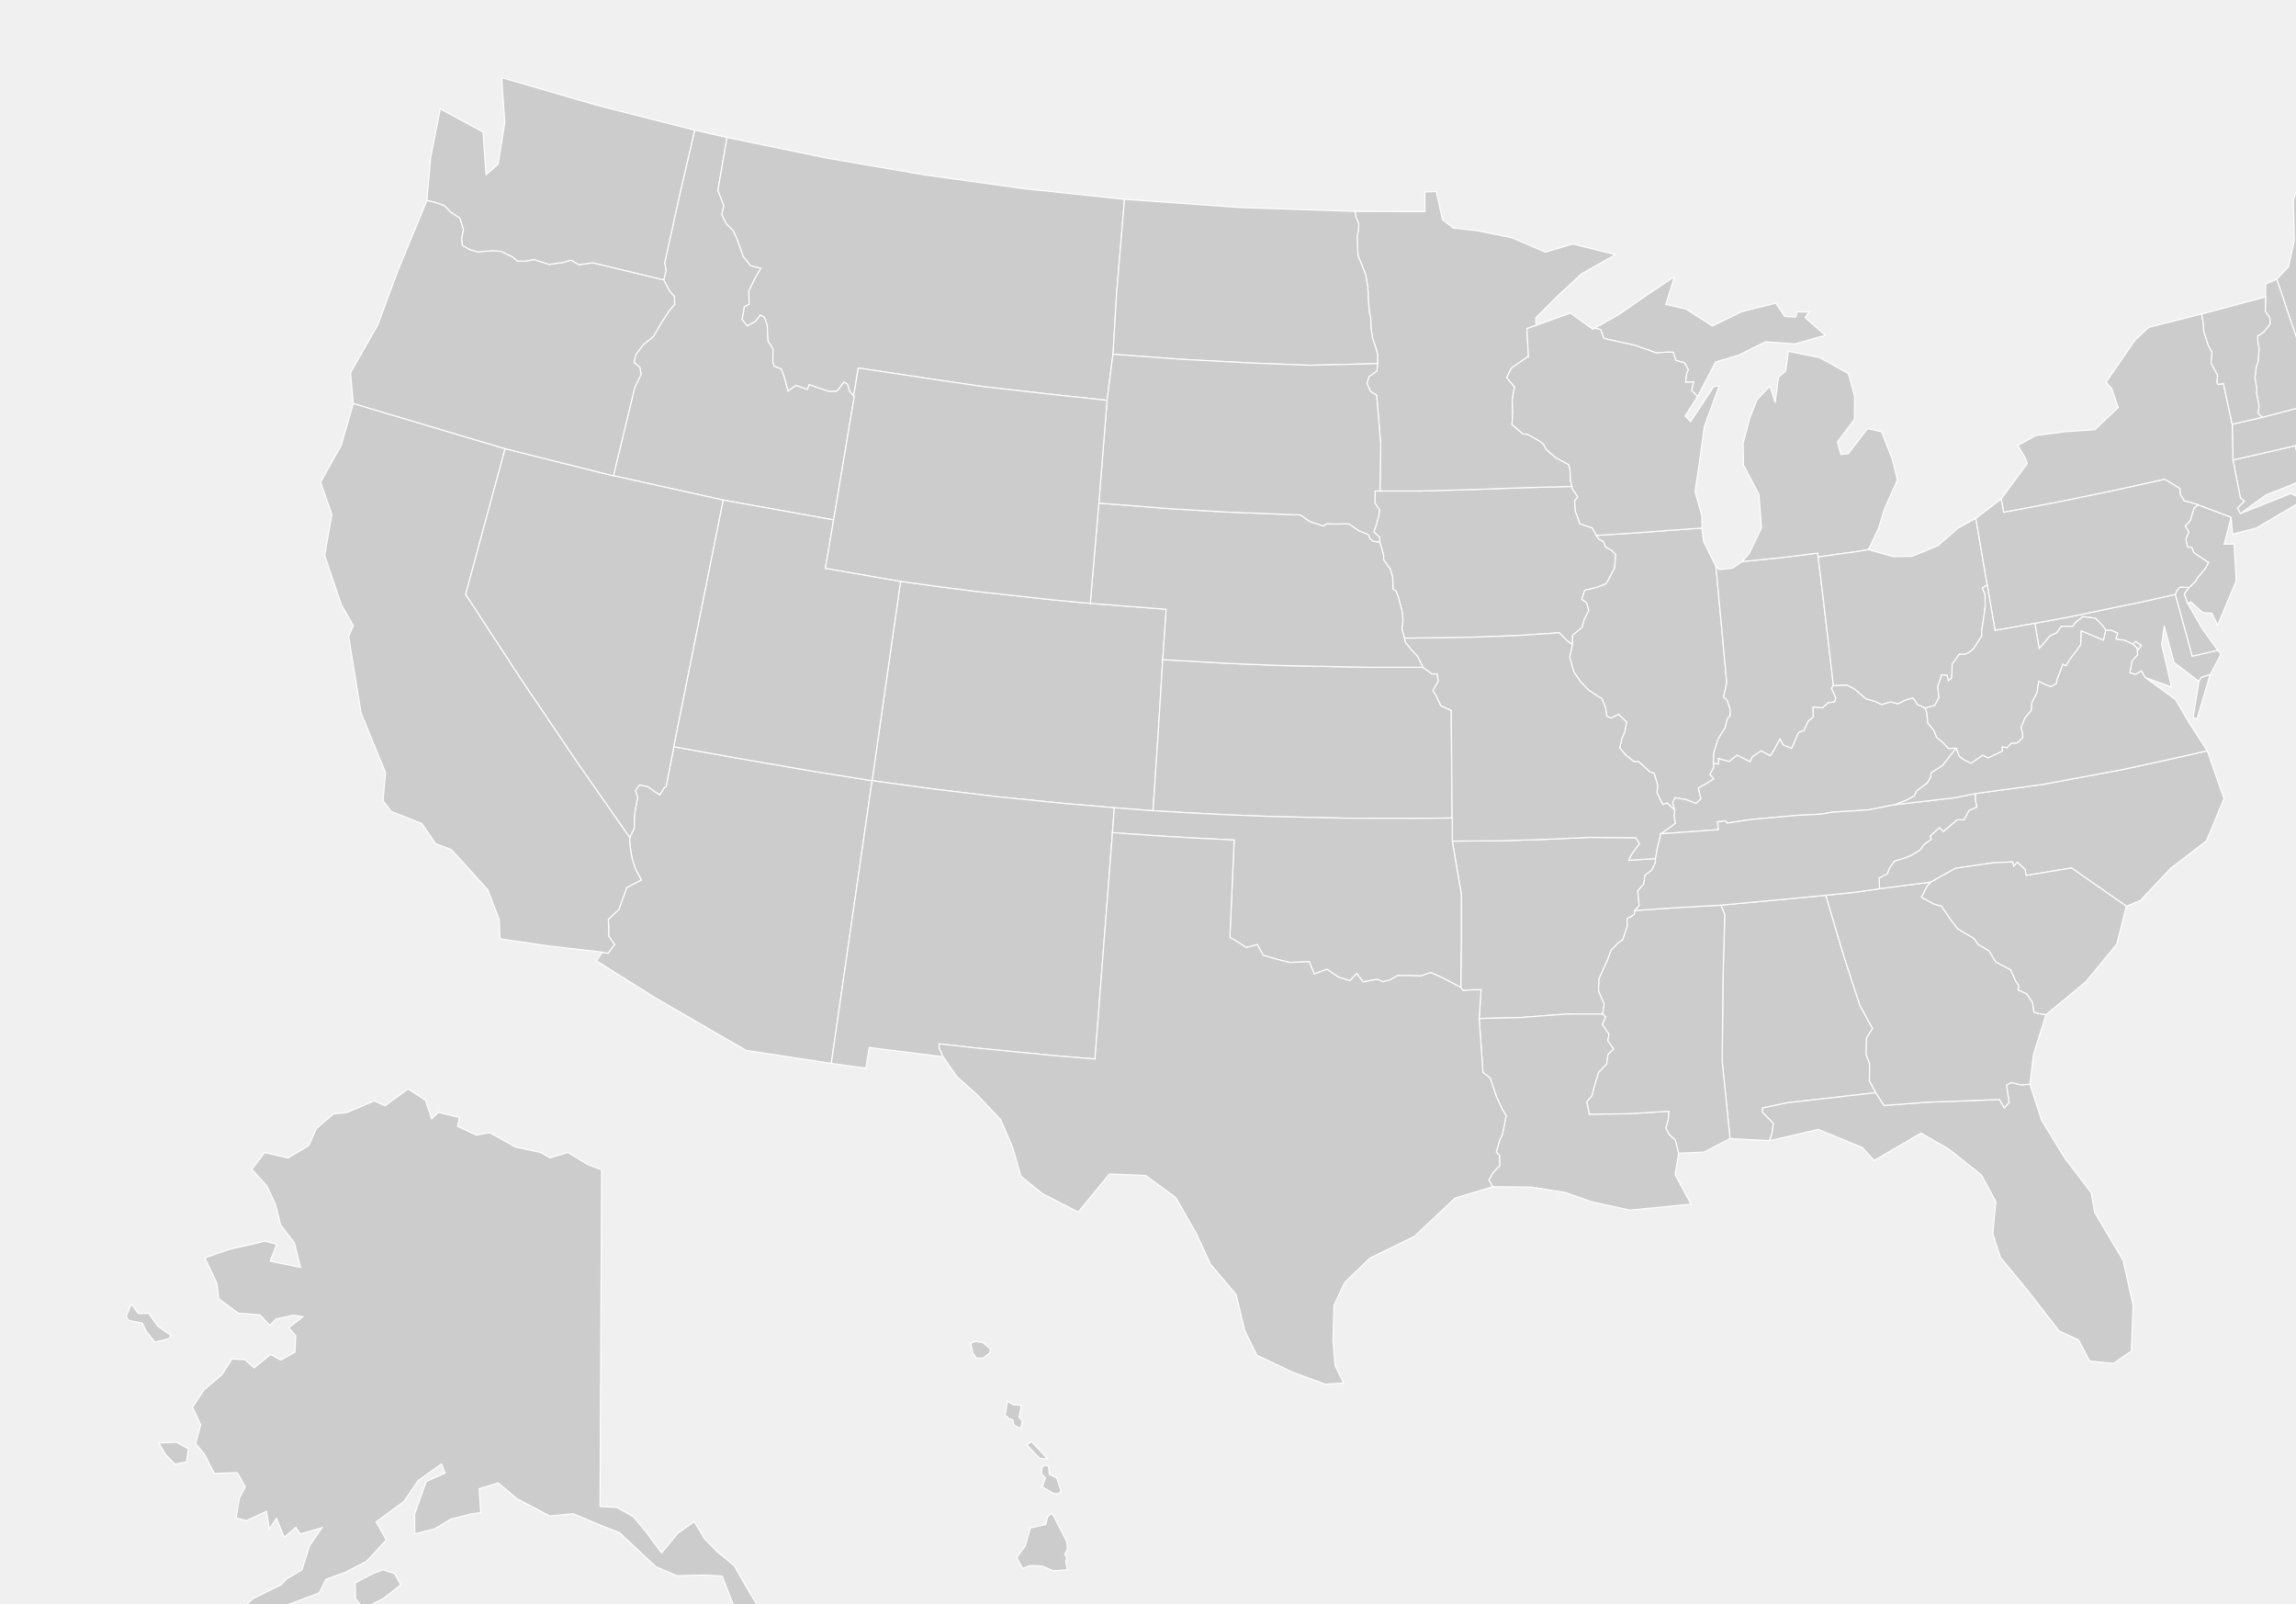
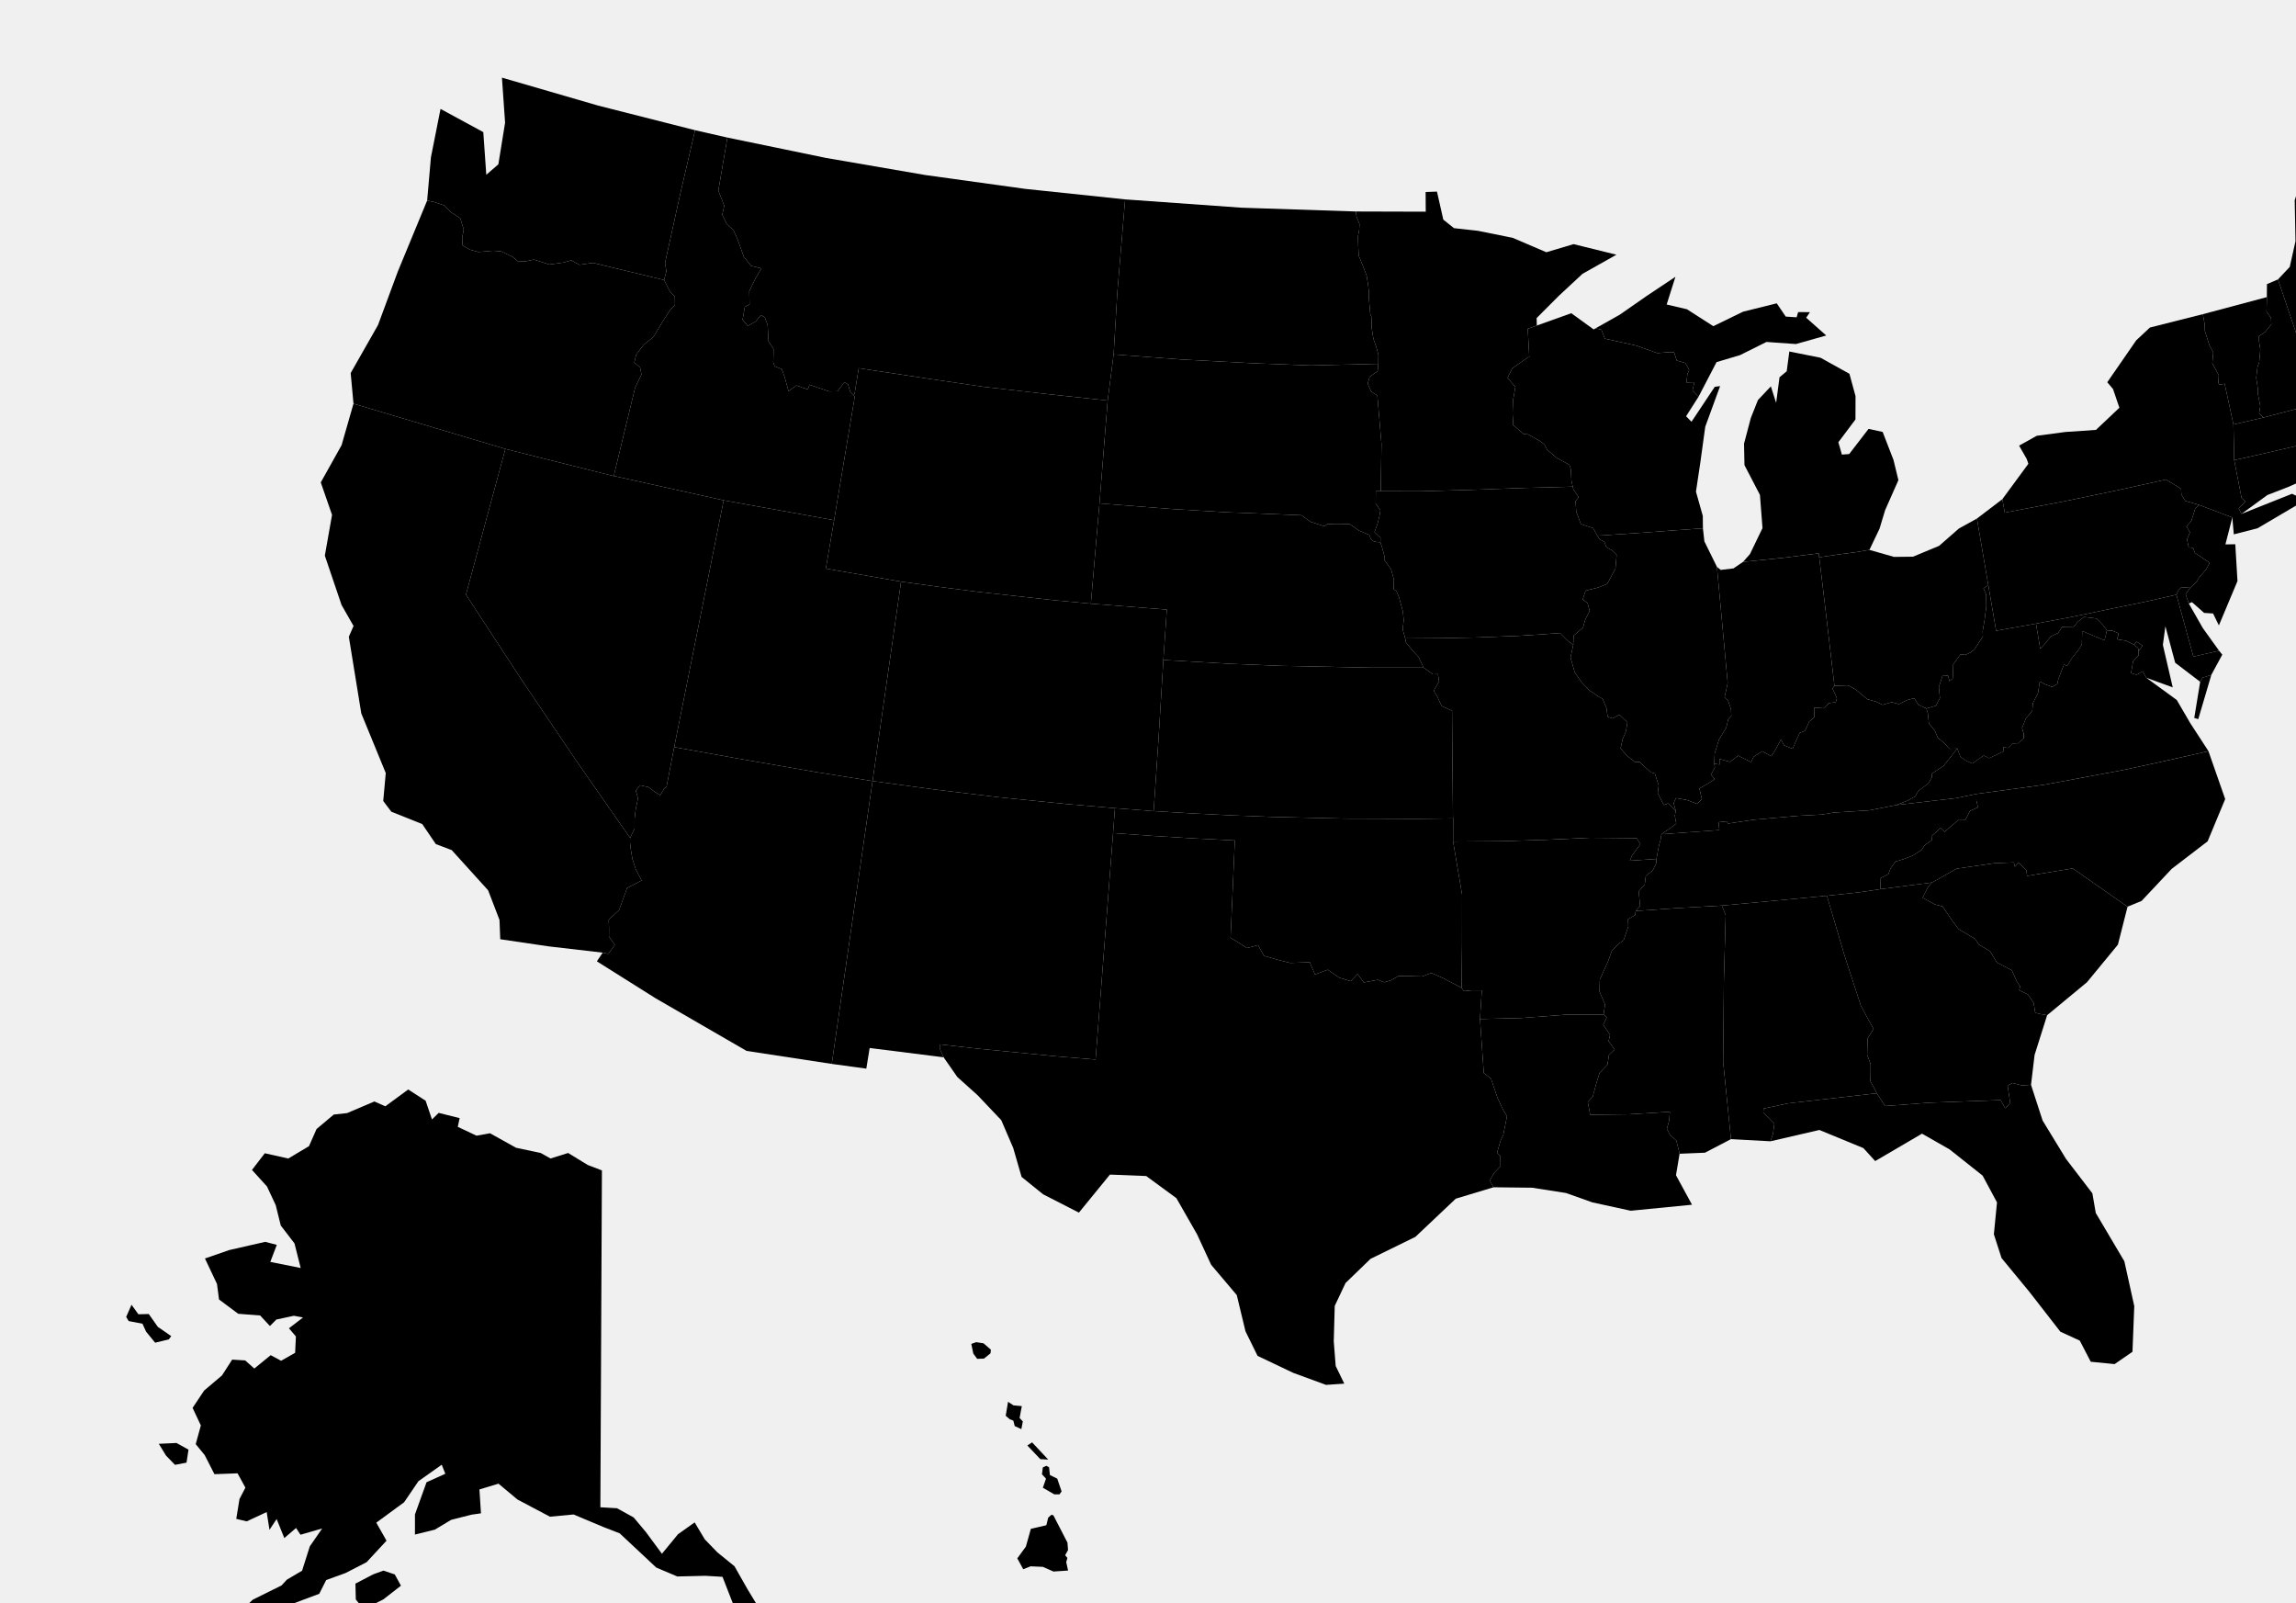
<svg xmlns="http://www.w3.org/2000/svg" version="1.1">
  <defs>
-     <style type="text/css">
- 			.land
- 			{
- 				fill: #CCCCCC;
- 				fill-opacity: 1;
- 				stroke:white;
- 				stroke-opacity: 1;
- 				stroke-width:0.5;
- 			}
- 		</style>
-   </defs>
+ 		
+ 		
+ 
+ 	</defs>
  <g>
    <path id="US-AK" title="Alaska" class="land" d="M191.8,495.91l2.87,8.43l3.02,-2.96l9.45,2.36l-0.85,3.93l8.45,3.99l6.07,-1.1l11.73,6.53l11.14,2.37l4.41,2.47l7.93,-2.48l8.81,5.39l6.42,2.46l0,0l-0.29,61.92l-0.41,89.84l7.5,0.44l7.5,4.15l5.52,6.58l7.22,9.78l7.24,-8.8l7.5,-5.33l4.57,7.63l5.67,5.86l7.72,6.27l5.88,10.36l9.87,16.24l15.03,7.91l1.32,9.26l-3.88,7.62l-5.24,-5.02l-7.87,-3.96l-3.56,-12.68l-11.56,-11.14l-5.39,-13.83l-7.71,-0.46l-12.67,0.3l-9.46,-4l-16.5,-15.44l-7.41,-2.87l-13.37,-5.62l-10.64,1l-14.65,-7.75l-8.54,-7.13l-8.59,2.6l0.69,10.76l-4.31,0.62l-9.17,2.34l-7.32,4.4l-8.95,2.21v-9.05l5.22,-14.52l8.47,-3.82l-1.62,-4.08l-10.5,7.43l-6.45,9.48L169.57,686l4.61,8.12l-8.97,9.68l-9.49,4.89l-8.73,3.17l-3.13,6.19l-14.01,5.24l-3.92,6.35l-10.87,4.25l-5.39,-2.33l-8.57,2.31l-9.52,2.92l-8.06,3.09l-15.29,0.34l-0.64,-2.74l10.79,-4.25l9.15,-2.37l10.61,-5.76l10.46,0.68l5.31,-5.08l12.97,-6.42l2.37,-2.58l6.88,-4.06l3.48,-10.97l5.58,-8.06l-9.78,2.83l-1.99,-3.05l-5.29,4.55l-3.47,-8.58l-3.22,4.87l-1.26,-8.01l-9,4.19l-4.71,-1.12l1.45,-8.95l2.67,-5.11l-3.54,-6.46l-10.41,0.39l-4.4,-8.61l-4.04,-4.93l2.31,-8.42l-3.72,-7.91l5.2,-7.81l8.05,-6.82l4.58,-7.12l5.87,0.36l4.11,3.66l7.39,-6.02l4.68,2.52l6.33,-3.59l0.34,-7.37l-3.13,-3.67l6.35,-4.88l-4.14,-0.76l-7.89,1.7l-2.89,2.92l-4.41,-4.75l-9.88,-0.77l-8.65,-6.44l-0.92,-7.01l-5.42,-11.46l10.92,-3.79l16.26,-3.71l5.19,1.37l-2.92,7.67l13.69,2.75l-2.8,-11.1l-6.17,-8.03l-2.27,-9.16l-3.95,-8.45l-6.76,-7.45l5.78,-7.51l10.57,2.37l9.34,-5.56l3.41,-7.73l7.78,-6.53l5.97,-0.64l12.31,-5.24l4.93,2.18l10.31,-7.58L191.8,495.91zM59.27,587.82l3.09,4.29l4.68,-0.11l4.08,5.78l6.04,4.18l-1.08,1.46l-6.17,1.5l-4.07,-4.97l-1.64,-3.58l-6.21,-1.19l-1.13,-1.88L59.27,587.82zM84.05,658.96l-5.19,0.99l-4.04,-4.16l-3.25,-5.32l7.96,-0.37l5.42,3L84.05,658.96zM172.79,720.54l-8.89,4.49l-3.56,-4.44l-0.17,-7.13l8.04,-4.19l4.56,-1.67l5.13,1.72l2.78,5.07L172.79,720.54z" />
    <path id="US-AL" title="Alabama" class="land" d="M823.25,403.55L831.37,431.02L838.53,452.95L842.13,459.7L844.3,463.54L841.61,467.9L841.4,475.24L842.96,479.38L842.96,483.45L842.88,487.23L844.46,489.98L845.75,492.54L805.82,497.08L794.73,499.45L794.58,501.21L799.58,506.33L798.97,510.92L797.83,514.18L780.04,513.21L776.52,478.48L776.84,441.91L777.66,412.26L775.95,407.99L799.35,405.82z" />
    <path id="US-AR" title="Arkansas" class="land" d="M746.45,386.99L746.39,388.88L744.74,392.2L741.65,394.62L741.19,398.42L738.45,401.59L739.1,408.17L737.11,410.42L736.87,412.24L733.64,414.14L733.77,417.43L731.63,423.65L729.53,425.07L726.38,428.35L724.64,433.14L720.94,441.29L720.79,446.7L723.3,452.55L722.62,457.07L706.39,457.09L685.47,458.65L666.94,459.1L667.77,446.16L663.36,446.16L659.67,446.53L658.64,445.06L658.85,425.16L658.87,403.06L654.82,379.13L677.08,378.97L697.32,378.33L716.63,377.44L737.54,377.61L739.25,380.31L737.34,382.88L735.44,385.46L734.45,387.78z" />
    <path id="US-AZ" title="Arizona" class="land" d="M393.21,351.89L374.82,479.32L336.43,473.46L295.45,449.76L268.97,433.11L271.6,429.19L274.1,429.74L277.1,425.71L274.42,421.95L274.45,418.47L274.3,414.34L279,409.98L282.58,400.09L289.13,396.66L286.51,391.67L284.99,386.99L284.28,382.78L283.9,379.56L283.94,377.49L285.97,373.36L285.98,368.82L286.5,364.43L287.5,359.65L286.52,356.27L288.33,353.79L292.12,354.57L295.26,356.86L297.54,358.24L299.42,355.09L300.35,354.51L303.82,336.59L332.7,341.78L367.14,347.74z" />
    <path id="US-CA" title="California" class="land" d="M227.74,202.25L209.97,267.9L234.88,306L259.69,342.73L283.94,377.49L283.9,379.56L284.28,382.78L284.99,386.99L286.51,391.67L289.13,396.66L282.58,400.09L279,409.98L274.3,414.34L274.45,418.47L274.42,421.95L277.1,425.71L274.1,429.74L271.6,429.19L247.2,426.36L225.43,423.15L225.09,414.45L219.96,401.1L203.57,383L196.4,380.28L190.28,371.27L176.35,365.7L172.7,360.88L173.84,348.28L162.81,321.41L157.2,286.87L159.32,282.02L153.91,272.55L146.38,250.33L149.63,231.97L144.55,217.34L153.92,200.58L159.29,181.87z" />
    <path id="US-CO" title="Colorado" class="land" d="M524.26,297.34L522.11,332.21L519.88,365.43L502.43,364.1L480.73,362.25L449.96,359.16L421.42,355.72L393.21,351.89L406.05,262.04L423.12,264.4L440.2,266.58L474.43,270.36L491.58,271.97L525.81,274.63L524.3,296.61z" />
    <path id="US-CT" title="Connecticut" class="land" d="M1034.84,200.91L1038.24,212.85L1038.11,216.33L1031.11,219.4L1021.77,223.02L1010.11,231.52L1008.84,228.98L1011.92,225.92L1010.14,224.38L1006.81,207.31L1019.47,204.48z" />
    <path id="US-DC" title="Washington, DC" class="land" d="M963.72,293.35L963.53,292.03L961.68,290.43L962.86,289.07L965.55,290.9z" />
    <path id="US-DE" title="Delaware" class="land" d="M986.93,264.85L984.93,267.74L986.35,271.89L992.67,282.97L1000,293.17L988.42,295.83L980.78,267.93L981.69,265.89L983,264.55z" />
    <path id="US-FL" title="Florida" class="land" d="M915.25,488.75L920.47,504.83L931.05,522.16L942.9,537.63L944.43,546.48L957.31,568.23L961.78,588.44L960.97,609.01L952.91,614.56L942.16,613.5L937.22,603.98L928.48,599.97L914.49,581.98L901.97,566.79L898.51,556.09L899.92,541.71L893.44,529.65L878.58,517.85L866.13,510.74L845.03,523.09L839.71,517.25L819.88,509.08L797.83,514.18L798.97,510.92L799.58,506.33L794.58,501.21L794.73,499.45L805.82,497.08L845.75,492.54L849.47,498.29L869.32,496.79L901.59,495.62L903.65,499.35L905.87,496.93L904.7,489.07L906.93,487.93L911.06,488.99z" />
    <path id="US-GA" title="Georgia" class="land" d="M870.54,397.61L868.77,399.77L866.4,404.45L871.95,407.48L875.38,408.38L879.89,414.99L882.71,418.65L890.05,423L891.77,425.6L896.8,428.57L899.84,433.58L906.61,437.16L908.79,442.08L910.32,444.39L909.93,446.15L913.88,448.03L916.46,451.94L917.13,456.23L919.03,456.77L922.51,457.38L916.86,475.27L915.25,488.75L911.06,488.99L906.93,487.93L904.7,489.07L905.87,496.93L903.65,499.35L901.59,495.62L869.32,496.79L849.47,498.29L845.75,492.54L844.46,489.98L842.88,487.23L842.96,483.45L842.96,479.38L841.4,475.24L841.61,467.9L844.3,463.54L842.13,459.7L838.53,452.95L831.37,431.02L823.25,403.55L837.59,402.05L847.46,400.57z" />
    <path id="US-HI" title="Hawaii" class="land" d="M443.39,612.09l-3.04,0.1l-1.75,-2.38l-0.9,-4.35l2.24,-0.78l3.28,0.52l3.31,2.87l-0.17,1.63L443.39,612.09zM460.92,640.38l-0.66,3.48l-2.99,-1.37l-0.62,-2.43l-1.04,-0.48l-0.48,-0.1l-1.92,-1.63l1.05,-6.3l2.46,1.6l3.75,0.34l-1,5.34L460.92,640.38zM472.36,657.57l-3.54,-0.18l-5.86,-6.16l2.14,-1.41L472.36,657.57zM472.75,661.08l0.38,3.47l3.3,1.61l1.96,5.74l-0.91,1.33l-2.35,0.03l-5.18,-3l1.42,-4.08l-1.82,-1.98l0.38,-3.08l1.6,-0.74L472.75,661.08zM464.41,705.67l-3.3,1.32l-2.68,-4.91l3.87,-5.3l2.25,-8.02l6.97,-1.6l0.83,-3.42l1.47,-1.3l0.87,0.25l6.34,12.29l0.27,3.33l-1.3,2.37l1.01,1.2l-0.53,1.9l0.83,3.79l-6.57,0.44l-4.82,-2.11L464.41,705.67z" />
    <path id="US-IA" title="Iowa" class="land" d="M708.74,219.26L709.04,220.49L711.39,223.98L710,225.78L710.31,230.55L711.1,232.54L712.37,236.09L717.96,237.96L719.79,241.33L720.87,243L722.93,244.04L723.88,246.44L726.64,248.09L728.51,249.94L727.99,256.09L725.17,261.42L724.13,263.12L720.32,264.66L714.53,266.11L713.21,270.09L715.43,271.74L716.35,275.21L714.32,279.26L713.36,282.76L709.11,286.36L708.97,290.51L706.51,288.74L703.03,285.22L684.16,286.48L664.27,287.22L648.77,287.52L633.24,287.62L632.09,283.51L632.57,279.45L632.19,275.54L630.42,268.99L629.29,266.28L628.06,265.54L627.94,260.29L626.88,256.53L623.81,252.24L623.86,250.36L622.8,246.61L622.06,244.34L622.09,242.26L619.39,239.72L620.76,236L621.65,232.36L622.06,229.89L619.95,226.86L620.01,221.31L622.21,221.31L640.32,221.33L662.83,220.7L687.01,219.83z" />
    <path id="US-ID" title="Idaho" class="land" d="M384.7,178.06L385.21,178.56L375.87,234.37L326.11,225.41L276.58,214.43L286.18,174.71L289.06,168.74L288.45,165.54L285.82,163.34L286.7,159.8L290.12,155.29L294.56,151.7L298.48,145.04L301.92,139.8L304.17,137.26L304.11,133.69L301.91,131.28L299.24,126.14L300.3,122.21L299.68,118.48L306.56,87.28L313.23,58.66L327.79,61.98L323.71,85.85L326.37,92.69L325.47,96.73L327.51,100.93L330.57,103.82L332.38,107.84L335.18,115.68L338.48,119.77L343.09,120.94L340.37,125.56L337.65,131.15L337.77,137.18L335.65,138.25L334.63,144.02L336.98,146.81L340.63,144.78L342.87,141.95L344.65,142.95L345.92,146.4L346.33,153.84L348.59,157.19L348.46,163.24L349.11,165.06L352.25,166.24L353.6,169.87L355.34,176.23L358.88,173.67L363.99,175.46L364.82,173.33L373.63,176.35L377.44,176.27L380.5,172.2L382.13,173.11L383.16,176.53z" />
    <path id="US-IL" title="Illinois" class="land" d="M767.4,237.97L767.4,238.03L768.06,243.91L773.71,255.38L773.71,255.38L773.71,255.38L776.14,281.56L778.56,307.71L777.15,314.18L778.75,315.7L780.04,319.47L780.19,322.52L778.83,324.03L777.89,327.89L774.65,333.15L772.69,339.44L772.52,344.06L772.79,345.73L771.03,349.05L772.75,351.05L769.73,352.97L765.81,355.21L766.92,360.09L764.7,362.15L760.16,360.41L755.25,359.56L754.19,361.85L755.15,365.22L751.67,361.95L749.76,362.68L747.04,357.29L747.46,353.85L745.73,348.47L743.87,347.93L738.83,343.28L736.79,343.33L733.04,340.37L730.3,337.13L731.2,333.08L732.64,329.68L733.38,325.44L729.78,322.01L726.52,323.68L724.45,322.85L723.94,319.08L722.22,314.86L720.54,313.92L716.32,311.1L712.77,307.43L709.63,302.92L707.74,296.22L708.97,290.51L709.11,286.36L713.36,282.76L714.32,279.26L716.35,275.21L715.43,271.74L713.21,270.09L714.53,266.11L720.32,264.66L724.13,263.12L725.17,261.42L727.99,256.09L728.51,249.94L726.64,248.09L723.88,246.44L722.93,244.04L720.87,243L719.79,241.33L736.92,240.23L754.43,238.94L767.35,238.03L767.34,237.97z" />
    <path id="US-IN" title="Indiana" class="land" d="M819.8,251.07L822.26,271.46L824.84,293.39L826.66,309L825.79,310.19L827.78,314.61L827.23,316.37L824.27,316.77L821.75,319.09L817.48,318.77L817.61,323.14L815.31,325.08L813.42,329.22L810.98,330.21L807.81,337.35L803.98,335.81L802.57,333.17L799.94,337.99L798.22,340.71L794.11,338.45L790.21,341.01L789.07,343.34L783.23,340.43L779.62,343.26L774.85,341.93L774.89,344.44L772.52,344.06L772.69,339.44L774.65,333.15L777.89,327.89L778.83,324.03L780.19,322.52L780.04,319.47L778.75,315.7L777.15,314.18L778.56,307.71L776.14,281.56L773.71,255.38L773.71,255.38L775.41,256.76L781.16,256.08L785.48,253.14L785.48,253.14L803.69,251.3L819.57,249.31z" />
    <path id="US-KS" title="Kansas" class="land" d="M654.77,368.71L638.81,368.9L606.07,368.79L573.32,368.04L555.14,367.35L536.98,366.45L519.88,365.43L522.11,332.21L524.26,297.34L524.29,297.34L554.73,299.07L577.39,299.98L617.51,300.79L641.53,300.79L645.7,303.78L647.97,303.71L648.51,306.99L646.09,311.22L647.45,313.36L649.68,318.1L654.35,320.18L654.53,344.47z" />
    <path id="US-KY" title="Kentucky" class="land" d="M868.09,319.18L868.74,321.26L869.24,325.93L871.88,329.12L873.25,332.39L876.29,334.91L878.49,337.35L882.03,337.23L875.89,345L870.68,348.46L870.51,350.34L868.95,352.99L864.4,356.38L863.09,358.79L859.56,360.71L854.51,362.7L842.33,365.07L826.21,366.09L821.02,366.98L810.52,367.52L799.86,368.47L790.05,369.33L778.72,371.03L778.04,370.05L774.43,370.42L774.8,373.97L748.7,375.84L752.62,373.16L755.37,371.06L754.75,367.53L755.15,365.22L754.19,361.85L755.25,359.56L760.16,360.41L764.7,362.15L766.92,360.09L765.81,355.21L769.73,352.97L772.75,351.05L771.03,349.05L772.79,345.73L772.52,344.06L774.89,344.44L774.85,341.93L779.62,343.26L783.23,340.43L789.07,343.34L790.21,341.01L794.11,338.45L798.22,340.71L799.94,337.99L802.57,333.17L803.98,335.81L807.81,337.35L810.98,330.21L813.42,329.22L815.31,325.08L817.61,323.14L817.48,318.77L821.75,319.09L824.27,316.77L827.23,316.37L827.78,314.61L825.79,310.19L826.66,309L832.73,308.77L836.11,310.54L841.45,315.01L845.39,316.1L848.35,317.55L852.46,316.35L855.74,317.21L859.34,315.44L862.62,314.57L864.48,317.51z" />
    <path id="US-LA" title="Louisiana" class="land" d="M722.62,457.07L724.06,458.3L722.49,461.68L725.53,466.21L724.89,469.07L727.6,472.85L725.04,475.33L724.38,479.68L720.81,483.43L719.3,488.3L717.8,493.89L715.53,496.56L716.6,502.22L733.98,502.02L752.51,500.89L752.21,504.72L751.16,508.55L752.61,511.35L755.39,513.82L756.36,517.55L756.89,519.79L755.26,529.47L762.48,542.76L734.86,545.47L717.53,541.69L705.74,537.49L690.4,535.09L673.04,534.9L671.32,531.91L673.27,528.5L676.18,525.4L676.12,520.83L674.63,519.34L676.22,513.83L677.42,511.32L679.1,502.91L677.27,499.84L674.87,494.7L673.07,489.45L671.9,485.95L668.65,483.45L666.94,459.1L685.47,458.65L706.39,457.09z" />
    <path id="US-MA" title="Massachusetts" class="land" d="M1045.63,177.8L1048.77,189.44L1057.46,199.48L1064.38,198.06L1060.35,190.6L1066.65,194.01L1067.17,200.62L1057.15,207.36L1049.14,209.17L1047.75,205.96L1044.47,204.17L1041.66,198.77L1034.84,200.91L1019.47,204.48L1006.81,207.31L1006.47,191.24L1019.95,188.12L1039.54,183L1040.61,180.37L1043.61,177.93z" />
    <path id="US-MD" title="Maryland" class="land" d="M980.78,267.93L988.42,295.83L1000,293.17L1001.44,294.94L996.49,304.07L992.51,305.34L991.48,307.17L980.22,298.59L975.8,282.14L974.67,290.56L979.11,309.68L967.2,305.35L965.52,302.45L962.88,304.01L960.31,303.28L961.26,297.92L963.79,295.21L963.72,293.35L965.55,290.9L962.86,289.07L961.68,290.43L957.94,288.63L954.01,288.05L954.78,285.4L952.15,284.2L949.46,283.97L947.53,281.41L944.79,278.66L939.12,277.96L936.14,280.29L934.58,282.31L929.32,282.4L927.46,285.17L924.2,286.7L921.71,289.82L919.42,292.31L917.49,280.96L933.46,277.97L938.9,276.86L951.06,274.31L965.73,271.32z" />
    <path id="US-ME" title="Maine" class="land" d="M1046.95,172.11L1045.32,172.81L1043.71,169.97L1039.84,167.56L1039.83,165.23L1026.54,125.88L1031.85,120.24L1034.43,108.68L1034.08,90.22L1040.58,70.21L1047.3,74.47L1056.14,67.64L1064.77,71.84L1074.29,101.57L1088.28,110.6L1091.52,119.75L1078.66,131.52L1065.07,141.37L1051.08,159.84z" />
    <path id="US-MI" title="Michigan" class="land" d="M810.31,140.6L810.31,140.6l5.32,0.03l0,0l-1.7,2.51l9.03,8.01L809.3,155l-0.54,-0.04l-12.74,-0.9l-11.87,5.92l-10.61,3.16l-8.01,15.38l-0.43,-0.12l-0.01,0.04l-2.39,-2.49l0.85,-3.77l-3.55,0.12l0.4,-3.76l0.81,-1.92l-1.7,-3.07l-3.89,-1.11l-1.2,-3.67l-3.12,-0.03l-4.49,0.34l-9.47,-3.39l-14.14,-3.12l-1.54,-4.03l-2.52,-0.59l-0.02,-0.07l-0.95,0.53l-0.15,-0.11l0.14,0.1l11.76,-6.62l12,-8.35l13.09,-8.73l-3.95,12.49l9.13,2.13l11.89,7.63l13.42,-6.53l15.16,-3.76l4.06,5.97l4.91,0.32L810.31,140.6zM855.86,215.95L855.86,215.95l-0.37,0.36l-5.98,13.52l-2.54,8.4h0l-4.54,9.49l0,0l-6.33,1.07l-7.68,1.01l-8.62,1.26l-0.23,-1.76l-15.88,1.99l-18.21,1.84v0l0,0l3.1,-3.48l5.66,-11.73l-1.15,-14.96l-6.97,-13.41l-0.19,-9.69l3.06,-11.57l3.2,-8.06l5.82,-6.16l2.38,7.43l1.52,-11.52l3.25,-2.73l1.18,-8.89l14.08,2.82l13,7.22l2.75,10.08l-0.03,10.5l-7.71,10.26l1.6,5.57l3.28,-0.25l8.73,-11.34l6.35,1.38l4.89,12.62l2.21,9.1L855.86,215.95z" />
    <path id="US-MN" title="Minnesota" class="land" d="M728.42,114.75L728.41,114.76L713.15,123.35L702.62,133.13L692.46,143.3L692.56,146.66L688.46,148.11L689.15,160.93L688.65,160.93L684.81,163.61L681.49,165.93L679.36,170.21L682.88,174.37L681.86,180.15L682.07,186.34L681.75,191.37L686.66,195.58L688.61,195.71L694.02,198.73L695.92,200.19L697.18,202.59L701.49,206.31L707.21,209.4L707.84,211.25L708.17,216.72L708.74,219.26L687.01,219.83L662.83,220.7L640.32,221.33L622.21,221.31L622.54,200.03L620.69,178.18L617.89,176.38L616.33,172.84L617.22,169.75L620.82,167.22L621.12,163.9L621.15,159.74L620.18,156.26L618.88,152.54L618.15,147.88L618,142.66L617.48,141.4L616.9,134.67L616.87,131.58L616.59,128.83L615.86,124.17L614.03,119.43L612.29,115.2L612.08,111.02L611.94,106.51L612.5,103.57L612.63,100.89L611.25,97.55L611.06,95.28L642.49,95.37L642.44,86.5L647.55,86.32L650.41,98.96L655.22,102.79L665.92,103.97L681.65,107.14L696.84,113.64L709.12,109.99L728.41,114.75z" />
    <path id="US-MO" title="Missouri" class="land" d="M708.97,290.51L707.74,296.22L709.63,302.92L712.77,307.43L716.32,311.1L720.54,313.92L722.22,314.86L723.94,319.08L724.45,322.85L726.52,323.68L729.78,322.01L733.38,325.44L732.64,329.68L731.2,333.08L730.3,337.13L733.04,340.37L736.79,343.33L738.83,343.28L743.87,347.93L745.73,348.47L747.46,353.85L747.04,357.29L749.76,362.68L751.67,361.95L755.15,365.22L754.75,367.53L755.37,371.06L752.62,373.16L748.7,375.84L748.38,378.06L747.49,381.37L746.45,386.99L734.45,387.78L735.44,385.46L737.34,382.88L739.25,380.31L737.54,377.61L716.63,377.44L697.32,378.33L677.08,378.97L654.82,379.13L654.86,368.71L654.77,368.71L654.53,344.47L654.35,320.18L649.68,318.1L647.45,313.36L646.09,311.22L648.51,306.99L647.97,303.71L645.7,303.78L641.53,300.79L639.23,295.96L636.52,293.07L633.59,289.49L633.24,287.62L648.77,287.52L664.27,287.22L684.16,286.48L703.03,285.22L706.51,288.74z" />
    <path id="US-MS" title="Mississippi" class="land" d="M775.95,407.99L777.66,412.26L776.84,441.91L776.52,478.48L780.04,513.21L768.32,519.32L756.89,519.79L756.36,517.55L755.39,513.82L752.61,511.35L751.16,508.55L752.21,504.72L752.51,500.89L733.98,502.02L716.6,502.22L715.53,496.56L717.8,493.89L719.3,488.3L720.81,483.43L724.38,479.68L725.04,475.33L727.6,472.85L724.89,469.07L725.53,466.21L722.49,461.68L724.06,458.3L722.62,457.07L723.3,452.55L720.79,446.7L720.94,441.29L724.64,433.14L726.38,428.35L729.53,425.07L731.63,423.65L733.77,417.43L733.64,414.14L736.87,412.24L737.11,410.42L755.47,409.14z" />
    <path id="US-MT" title="Montana" class="land" d="M501.84,159.67L499.16,180.45L472.33,177.57L443.38,174.28L418.47,170.63L386.97,165.87L385.13,177.31L384.7,178.06L383.16,176.53L382.13,173.11L380.5,172.2L377.44,176.27L373.63,176.35L364.82,173.33L363.99,175.46L358.88,173.67L355.34,176.23L353.6,169.87L352.25,166.24L349.11,165.06L348.46,163.24L348.59,157.19L346.33,153.84L345.92,146.4L344.65,142.95L342.87,141.95L340.63,144.78L336.98,146.81L334.63,144.02L335.65,138.25L337.77,137.18L337.65,131.15L340.37,125.56L343.09,120.94L338.48,119.77L335.18,115.68L332.38,107.84L330.57,103.82L327.51,100.93L325.47,96.73L326.37,92.69L323.71,85.85L327.79,61.98L372.22,71.15L416.94,78.85L461.89,85.08L507.02,89.83L503.5,131.88z" />
    <path id="US-NC" title="North Carolina" class="land" d="M995.21,338.43L1002.75,360L994.84,379.03L978.65,391.44L965.08,405.88L958.75,408.49L934.04,391.25L913.5,394.62L913.11,392L909.59,388.69L907.98,390.48L907.51,388.53L898.72,388.9L881.69,391.36L872.29,396.68L870.54,397.61L847.46,400.57L847.25,395.75L850.98,393.82L851.93,391.24L854.18,388.16L857.83,387.06L862.01,385.43L865.93,382.9L867.46,380.66L870.69,378.36L870.36,376.75L874.51,373.03L876.28,374.79L882.37,369.54L885.58,369.5L887.79,365.3L891.33,363.75L890.63,360.58L890.64,357.69L921.25,353.54L957.11,346.86L976.05,342.75z" />
    <path id="US-ND" title="North Dakota" class="land" d="M611.06,95.28L611.25,97.55L612.63,100.89L612.5,103.57L611.94,106.51L612.08,111.02L612.29,115.2L614.03,119.43L615.86,124.17L616.59,128.83L616.87,131.58L616.9,134.67L617.48,141.4L618,142.66L618.15,147.88L618.88,152.54L620.18,156.26L621.15,159.74L621.12,163.9L590.77,164.65L564.87,163.67L532.22,161.94L501.84,159.67L503.5,131.88L507.02,89.83L559.45,93.57z" />
    <path id="US-NE" title="Nebraska" class="land" d="M622.06,244.34L622.8,246.61L623.86,250.36L623.81,252.24L626.88,256.53L627.94,260.29L628.06,265.54L629.29,266.28L630.42,268.99L632.19,275.54L632.57,279.45L632.09,283.51L633.24,287.62L633.59,289.49L636.52,293.07L639.23,295.96L641.53,300.79L617.51,300.79L577.39,299.98L554.73,299.07L524.29,297.34L524.26,297.34L524.3,296.61L525.81,274.63L491.58,271.97L495.46,226.79L527.96,229.32L552.96,230.8L586.41,232.12L590.65,235.11L596.76,237.07L598.22,236.06L602.2,236.22L608.18,236.09L612.47,239.07L617.05,241.01L617.8,242.91L619.24,244.01z" />
    <path id="US-NH" title="New Hampshire" class="land" d="M1046.95,172.11L1045.63,177.8L1043.61,177.93L1040.61,180.37L1039.54,183L1019.95,188.12L1018.05,186.18L1018.57,182.99L1017.43,177.12L1017.56,175.61L1016.72,170.27L1017.3,165.41L1018.09,163.14L1018.58,157.42L1017.99,153.78L1017.94,151.5L1020.7,149.61L1023.53,146.09L1023.4,143.19L1021.37,140.36L1021.55,133.87L1021.52,133.86L1021.57,128.01L1026.54,125.88L1039.83,165.23L1039.84,167.56L1043.71,169.97L1045.32,172.81z" />
    <path id="US-NJ" title="New Jersey" class="land" d="M1005.97,233.13L1002.85,245.27L1007.3,245.2L1008.29,261.79L999.91,281.76L997.29,276.39L993.25,276.13L987.8,271.3L986.35,271.89L984.93,267.74L986.93,264.85L989.95,262.02L990.85,260.36L994.19,256.49L995.8,253.57L989.13,249.11L988.29,246.84L986.3,246.58L985.55,243.01L986.88,239.85L985.31,237.18L987.53,234.61L989.28,228.98L991.08,227.52z" />
    <path id="US-NM" title="New Mexico" class="land" d="M502.43,364.1L501.59,375.32L497.01,434.63L493.71,477.35L475.73,475.87L440.89,472.47L423.5,470.51L423.48,472.47L425.23,476.34L391.9,472.15L390.39,481.45L374.82,479.32L393.21,351.89L421.42,355.72L449.96,359.16L480.73,362.25z" />
    <path id="US-NV" title="Nevada" class="land" d="M326.11,225.41L303.82,336.59L300.35,354.51L299.42,355.09L297.54,358.24L295.26,356.86L292.12,354.57L288.33,353.79L286.52,356.27L287.5,359.65L286.5,364.43L285.98,368.82L285.97,373.36L283.94,377.49L259.69,342.73L234.88,306L209.97,267.9L227.74,202.25L276.56,214.49L276.58,214.43z" />
    <path id="US-NY" title="New York" class="land" d="M1006.47,191.24L1006.81,207.31L1010.14,224.38L1011.92,225.92L1008.84,228.98L1010.11,231.52L1032.89,222.46L1038.92,225.29L1017.3,238.01L1006.63,240.74L1005.97,233.13L991.08,227.52L988.02,226.6L984.83,225.73L983,222.77L982.87,220.23L980.43,218.69L976.03,216.05L953.56,221.02L929.39,226.03L903.43,230.95L902.33,224.89L914.06,208.94L913.34,206.86L913.33,206.8L909.87,200.77L917.84,196.33L930.8,194.61L944.51,193.68L955.07,183.7L952.2,175.26L949.61,172.2L949.54,172.18L949.55,172.17L949.62,172.2L962.67,153.32L968.84,147.56L992.69,141.54L993.51,146.1L993.6,149.11L995.65,155.57L997.38,158.72L996.94,163.69L999.87,169.09L999.66,172.55L1000.17,173.31L1002.51,172.89z" />
    <path id="US-OH" title="Ohio" class="land" d="M895.99,263.59L893.82,265.11L895.03,267.83L895.11,273.12L894.33,279.24L893.47,284.35L893.57,286.7L889.71,292.59L887.88,294.01L885.64,295.02L883.46,294.86L880.19,299.33L880.12,303.48L879.92,305.75L878.5,306.88L877.89,304.42L875.44,304.24L873.72,309.48L874.2,314.49L872.38,317.95L868.09,319.18L864.48,317.51L862.62,314.57L859.34,315.44L855.74,317.21L852.46,316.35L848.35,317.55L845.39,316.1L841.45,315.01L836.11,310.54L832.73,308.77L826.66,309L824.84,293.39L822.26,271.46L819.8,251.07L828.42,249.81L836.1,248.8L842.43,247.72L842.43,247.72L842.43,247.73L853.5,250.9L862.09,250.8L873.84,245.91L882.78,238.09L890.88,233.62z" />
    <path id="US-OK" title="Oklahoma" class="land" d="M654.82,379.13L658.87,403.06L658.85,425.16L658.64,445.06L650.4,440.72L645.06,438.36L640.76,439.93L634.09,439.72L630.14,439.76L626.89,441.61L623.71,442.55L620.93,441.42L614.58,442.61L611.74,438.79L608.74,442.04L603.58,440.5L598.33,436.88L592.59,439.04L590.23,433.51L581.41,433.82L575.82,432.43L569.54,430.6L566.91,425.79L561.9,427.12L558.91,425.14L554.53,422.51L555.49,400.85L556.46,378.64L538.16,377.73L519.86,376.63L501.59,375.32L502.43,364.1L519.88,365.43L536.98,366.45L555.14,367.35L573.32,368.04L606.07,368.79L638.81,368.9L654.77,368.71L654.86,368.71z" />
    <path id="US-OR" title="Oregon" class="land" d="M299.24,126.14L301.91,131.28L304.11,133.69L304.17,137.26L301.92,139.8L298.48,145.04L294.56,151.7L290.12,155.29L286.7,159.8L285.82,163.34L288.45,165.54L289.06,168.74L286.18,174.71L276.58,214.43L276.56,214.49L227.74,202.25L159.29,181.87L158.03,168.07L170.35,146.42L179.28,122.31L192.49,90.34L195.72,91.03L200.31,92.59L203.38,95.72L207.41,98.33L208.97,103.37L208.26,107.16L208.47,110.57L211.77,112.47L215.57,113.53L222.2,112.96L225.89,113.27L231.12,115.79L233.22,117.63L236.67,117.76L240.68,116.96L247.56,119.17L253.95,118.28L257.44,117.29L261.12,119.3L267.26,118.43z" />
    <path id="US-PA" title="Pennsylvania" class="land" d="M991.08,227.52L989.28,228.98L987.53,234.61L985.31,237.18L986.88,239.85L985.55,243.01L986.3,246.58L988.29,246.84L989.13,249.11L995.8,253.57L994.19,256.49L990.85,260.36L989.95,262.02L986.93,264.85L983,264.55L981.69,265.89L980.78,267.93L965.73,271.32L951.06,274.31L938.9,276.86L933.46,277.97L917.49,280.96L899.53,284.16L895.99,263.59L890.88,233.62L890.88,233.62L902.3,224.93L902.33,224.89L903.43,230.95L929.39,226.03L953.56,221.02L976.03,216.05L980.43,218.69L982.87,220.23L983,222.77L984.83,225.73L988.02,226.6z" />
    <path id="US-RI" title="Rhode Island" class="land" d="M1049.14,209.17L1038.11,216.33L1038.24,212.85L1034.84,200.91L1041.66,198.77L1044.47,204.17L1047.75,205.96z" />
    <path id="US-SC" title="South Carolina" class="land" d="M958.75,408.49L954.4,425.6L940.47,442.52L922.51,457.38L919.03,456.77L917.13,456.23L916.46,451.94L913.88,448.03L909.93,446.15L910.32,444.39L908.79,442.08L906.61,437.16L899.84,433.58L896.8,428.57L891.77,425.6L890.05,423L882.71,418.65L879.89,414.99L875.38,408.38L871.95,407.48L866.4,404.45L868.77,399.77L870.54,397.61L872.29,396.68L881.69,391.36L898.72,388.9L907.51,388.53L907.98,390.48L909.59,388.69L913.11,392L913.5,394.62L934.04,391.25z" />
    <path id="US-SD" title="South Dakota" class="land" d="M622.21,221.31L620.01,221.31L619.95,226.86L622.06,229.89L621.65,232.36L620.76,236L619.39,239.72L622.09,242.26L622.06,244.34L619.24,244.01L617.8,242.91L617.05,241.01L612.47,239.07L608.18,236.09L602.2,236.22L598.22,236.06L596.76,237.07L590.65,235.11L586.41,232.12L552.96,230.8L527.96,229.32L495.46,226.79L499.16,180.45L501.84,159.67L532.22,161.94L564.87,163.67L590.77,164.65L621.12,163.9L620.82,167.22L617.22,169.75L616.33,172.84L617.89,176.38L620.69,178.18L622.54,200.03z" />
    <path id="US-TN" title="Tennessee" class="land" d="M854.51,362.7L881.54,359.56L890.64,357.69L890.63,360.58L891.33,363.75L887.79,365.3L885.58,369.5L882.37,369.54L876.28,374.79L874.51,373.03L870.36,376.75L870.69,378.36L867.46,380.66L865.93,382.9L862.01,385.43L857.83,387.06L854.18,388.16L851.93,391.24L850.98,393.82L847.25,395.75L847.46,400.57L837.59,402.05L823.25,403.55L799.35,405.82L775.95,407.99L755.47,409.14L737.11,410.42L739.1,408.17L738.45,401.59L741.19,398.42L741.65,394.62L744.74,392.2L746.39,388.88L746.45,386.99L747.49,381.37L748.38,378.06L748.7,375.84L774.8,373.97L774.43,370.42L778.04,370.05L778.72,371.03L790.05,369.33L799.86,368.47L810.52,367.52L821.02,366.98L826.21,366.09L842.33,365.07z" />
    <path id="US-TX" title="Texas" class="land" d="M658.64,445.06L659.67,446.53L663.36,446.16L667.77,446.16L666.94,459.1L668.65,483.45L671.9,485.95L673.07,489.45L674.87,494.7L677.27,499.84L679.1,502.91L677.42,511.32L676.22,513.83L674.63,519.34L676.12,520.83L676.18,525.4L673.27,528.5L671.32,531.91L673.04,534.9L656.02,540.04L637.82,557.24L617.61,567.14L606.35,578.03L601.48,588.34L601.04,604.28L601.91,615.41L605.78,623.36L597.58,623.93L582.8,618.52L566.71,610.86L561.26,599.79L557.33,583.46L545.79,569.82L539.4,556.02L530.11,539.78L516.53,529.83L500.18,529.18L486.19,546.32L470.08,538.07L460.36,530.23L456.6,517.21L451.21,504.67L440.58,493.46L431.39,485.2L425.23,476.34L423.48,472.47L423.5,470.51L440.89,472.47L475.73,475.87L493.71,477.35L497.01,434.63L501.59,375.32L519.86,376.63L538.16,377.73L556.46,378.64L555.49,400.85L554.53,422.51L558.91,425.14L561.9,427.12L566.91,425.79L569.54,430.6L575.82,432.43L581.41,433.82L590.23,433.51L592.59,439.04L598.33,436.88L603.58,440.5L608.74,442.04L611.74,438.79L614.58,442.61L620.93,441.42L623.71,442.55L626.89,441.61L630.14,439.76L634.09,439.72L640.76,439.93L645.06,438.36L650.4,440.72z" />
    <path id="US-UT" title="Utah" class="land" d="M406.05,262.04L393.21,351.89L367.14,347.74L332.7,341.78L303.82,336.59L326.11,225.41L375.87,234.37L372.15,256.16z" />
    <path id="US-VA" title="Virginia" class="land" d="M949.46,283.97l2.68,0.24l2.64,1.19l-0.78,2.65l3.93,0.58l3.75,1.8l1.84,1.6l0.19,1.32l0.07,1.86l-2.52,2.71l-0.95,5.36l2.57,0.72l2.64,-1.56l1.68,2.91l13.73,10.02l5.74,9.84l0.35,0.6l8.2,12.61l-19.16,4.32l-18.93,4.11l-35.87,6.68l-30.61,4.16l-9.1,1.87l-27.04,3.14l5.06,-2l3.53,-1.92l1.3,-2.42l4.55,-3.38l1.57,-2.65l0.17,-1.88l5.21,-3.46l6.13,-7.78l1.39,3.68l2.33,1.71l3.01,1.37l5.21,-3.61l2.41,1.22l6.36,-2.98l0.05,-2.07l2.15,0.45l1.93,-2.01l2.54,-0.11l2.53,-2.22l0.03,-2.11L911.2,328l1.72,-4.29l2.9,-3.52l0.28,-3.45l2.3,-4.51l0.8,-5.16l2.64,1.3l2.9,1.11l2.36,-1.33l0.46,-2.19l1.2,-3.09l1.34,-3.53l1.44,0.69l2.03,-3.37l2.84,-3.57l1.72,-2.63l0.2,-6.19l10.03,4.26L949.46,283.97zM988.81,323.46l1.81,0.52l5.88,-19.91l-3.99,1.27l-1.03,1.82L988.81,323.46z" />
    <path id="US-VT" title="Vermont" class="land" d="M1019.95,188.12L1006.47,191.24L1002.51,172.89L1000.17,173.31L999.66,172.55L999.87,169.09L996.94,163.69L997.38,158.72L995.65,155.57L993.6,149.11L993.51,146.1L992.69,141.54L1021.52,133.86L1021.55,133.87L1021.37,140.36L1023.4,143.19L1023.53,146.09L1020.7,149.61L1017.94,151.5L1017.99,153.78L1018.58,157.42L1018.09,163.14L1017.3,165.41L1016.72,170.27L1017.56,175.61L1017.43,177.12L1018.57,182.99L1018.05,186.18z" />
    <path id="US-WA" title="Washington" class="land" d="M313.23,58.66L306.56,87.28L299.68,118.48L300.3,122.21L299.24,126.14L267.26,118.43L261.12,119.3L257.44,117.29L253.95,118.28L247.56,119.17L240.68,116.96L236.67,117.76L233.22,117.63L231.12,115.79L225.89,113.27L222.2,112.96L215.57,113.53L211.77,112.47L208.47,110.57L208.26,107.16L208.97,103.37L207.41,98.33L203.38,95.72L200.31,92.59L195.72,91.03L192.49,90.34L194.19,70.89L198.52,49.07L217.79,59.52L219.14,78.74L224.58,74.04L227.61,55.27L226.19,34.98L269.51,47.56z" />
    <path id="US-WI" title="Wisconsin" class="land" d="M718.02,148.31L718.17,148.42L719.11,147.88L719.13,147.95L721.66,148.55L723.2,152.58L737.33,155.69L746.81,159.08L751.29,158.75L754.41,158.78L755.61,162.45L759.51,163.56L761.21,166.63L760.4,168.55L760,172.31L763.55,172.19L762.7,175.96L765.09,178.45L765.1,178.41L765.53,178.53L765.4,178.76L759.81,187.53L762.25,190.02L772.73,174.27L775.14,173.95L768.45,192.24L766.23,208.39L764.26,221.5L767.34,232.41L767.4,237.97L767.34,237.97L767.35,238.03L754.43,238.94L736.92,240.23L719.79,241.33L717.96,237.96L712.37,236.09L711.1,232.54L710.31,230.55L710,225.78L711.39,223.98L709.04,220.49L708.74,219.26L708.17,216.72L707.84,211.25L707.21,209.4L701.49,206.31L697.18,202.59L695.92,200.19L694.02,198.73L688.61,195.71L686.66,195.58L681.75,191.37L682.07,186.34L681.86,180.15L682.88,174.37L679.36,170.21L681.49,165.93L684.81,163.61L688.65,160.93L689.15,160.93L688.46,148.11L692.56,146.66L692.56,146.66L708.07,141.11z" />
    <path id="US-WV" title="West Virginia" class="land" d="M917.49,280.96L919.42,292.31L921.71,289.82L924.2,286.7L927.46,285.17L929.32,282.4L934.58,282.31L936.14,280.29L939.12,277.96L944.79,278.66L947.53,281.41L949.46,283.97L948.37,288.54L938.34,284.28L938.14,290.47L936.42,293.1L933.58,296.67L931.55,300.04L930.11,299.35L928.76,302.87L927.56,305.97L927.1,308.15L924.75,309.48L921.84,308.37L919.2,307.07L918.4,312.23L916.1,316.74L915.82,320.19L912.93,323.71L911.2,328L911.95,330.57L911.92,332.68L909.4,334.9L906.86,335.01L904.93,337.02L902.78,336.56L902.73,338.63L896.37,341.61L893.96,340.38L888.75,343.99L885.75,342.62L883.41,340.91L882.03,337.23L878.49,337.35L876.29,334.91L873.25,332.39L871.88,329.12L869.24,325.93L868.74,321.26L868.09,319.18L872.38,317.95L874.2,314.49L873.72,309.48L875.44,304.24L877.89,304.42L878.5,306.88L879.92,305.75L880.12,303.48L880.19,299.33L883.46,294.86L885.64,295.02L887.88,294.01L889.71,292.59L893.57,286.7L893.47,284.35L894.33,279.24L895.11,273.12L895.03,267.83L893.82,265.11L895.99,263.59L899.53,284.16z" />
    <path id="US-WY" title="Wyoming" class="land" d="M499.16,180.45L495.46,226.79L491.58,271.97L474.43,270.36L440.2,266.58L423.12,264.4L406.05,262.04L372.15,256.16L375.87,234.37L385.21,178.56L384.7,178.06L385.13,177.31L386.97,165.87L418.47,170.63L443.38,174.28L472.33,177.57z" />
  </g>
</svg>
